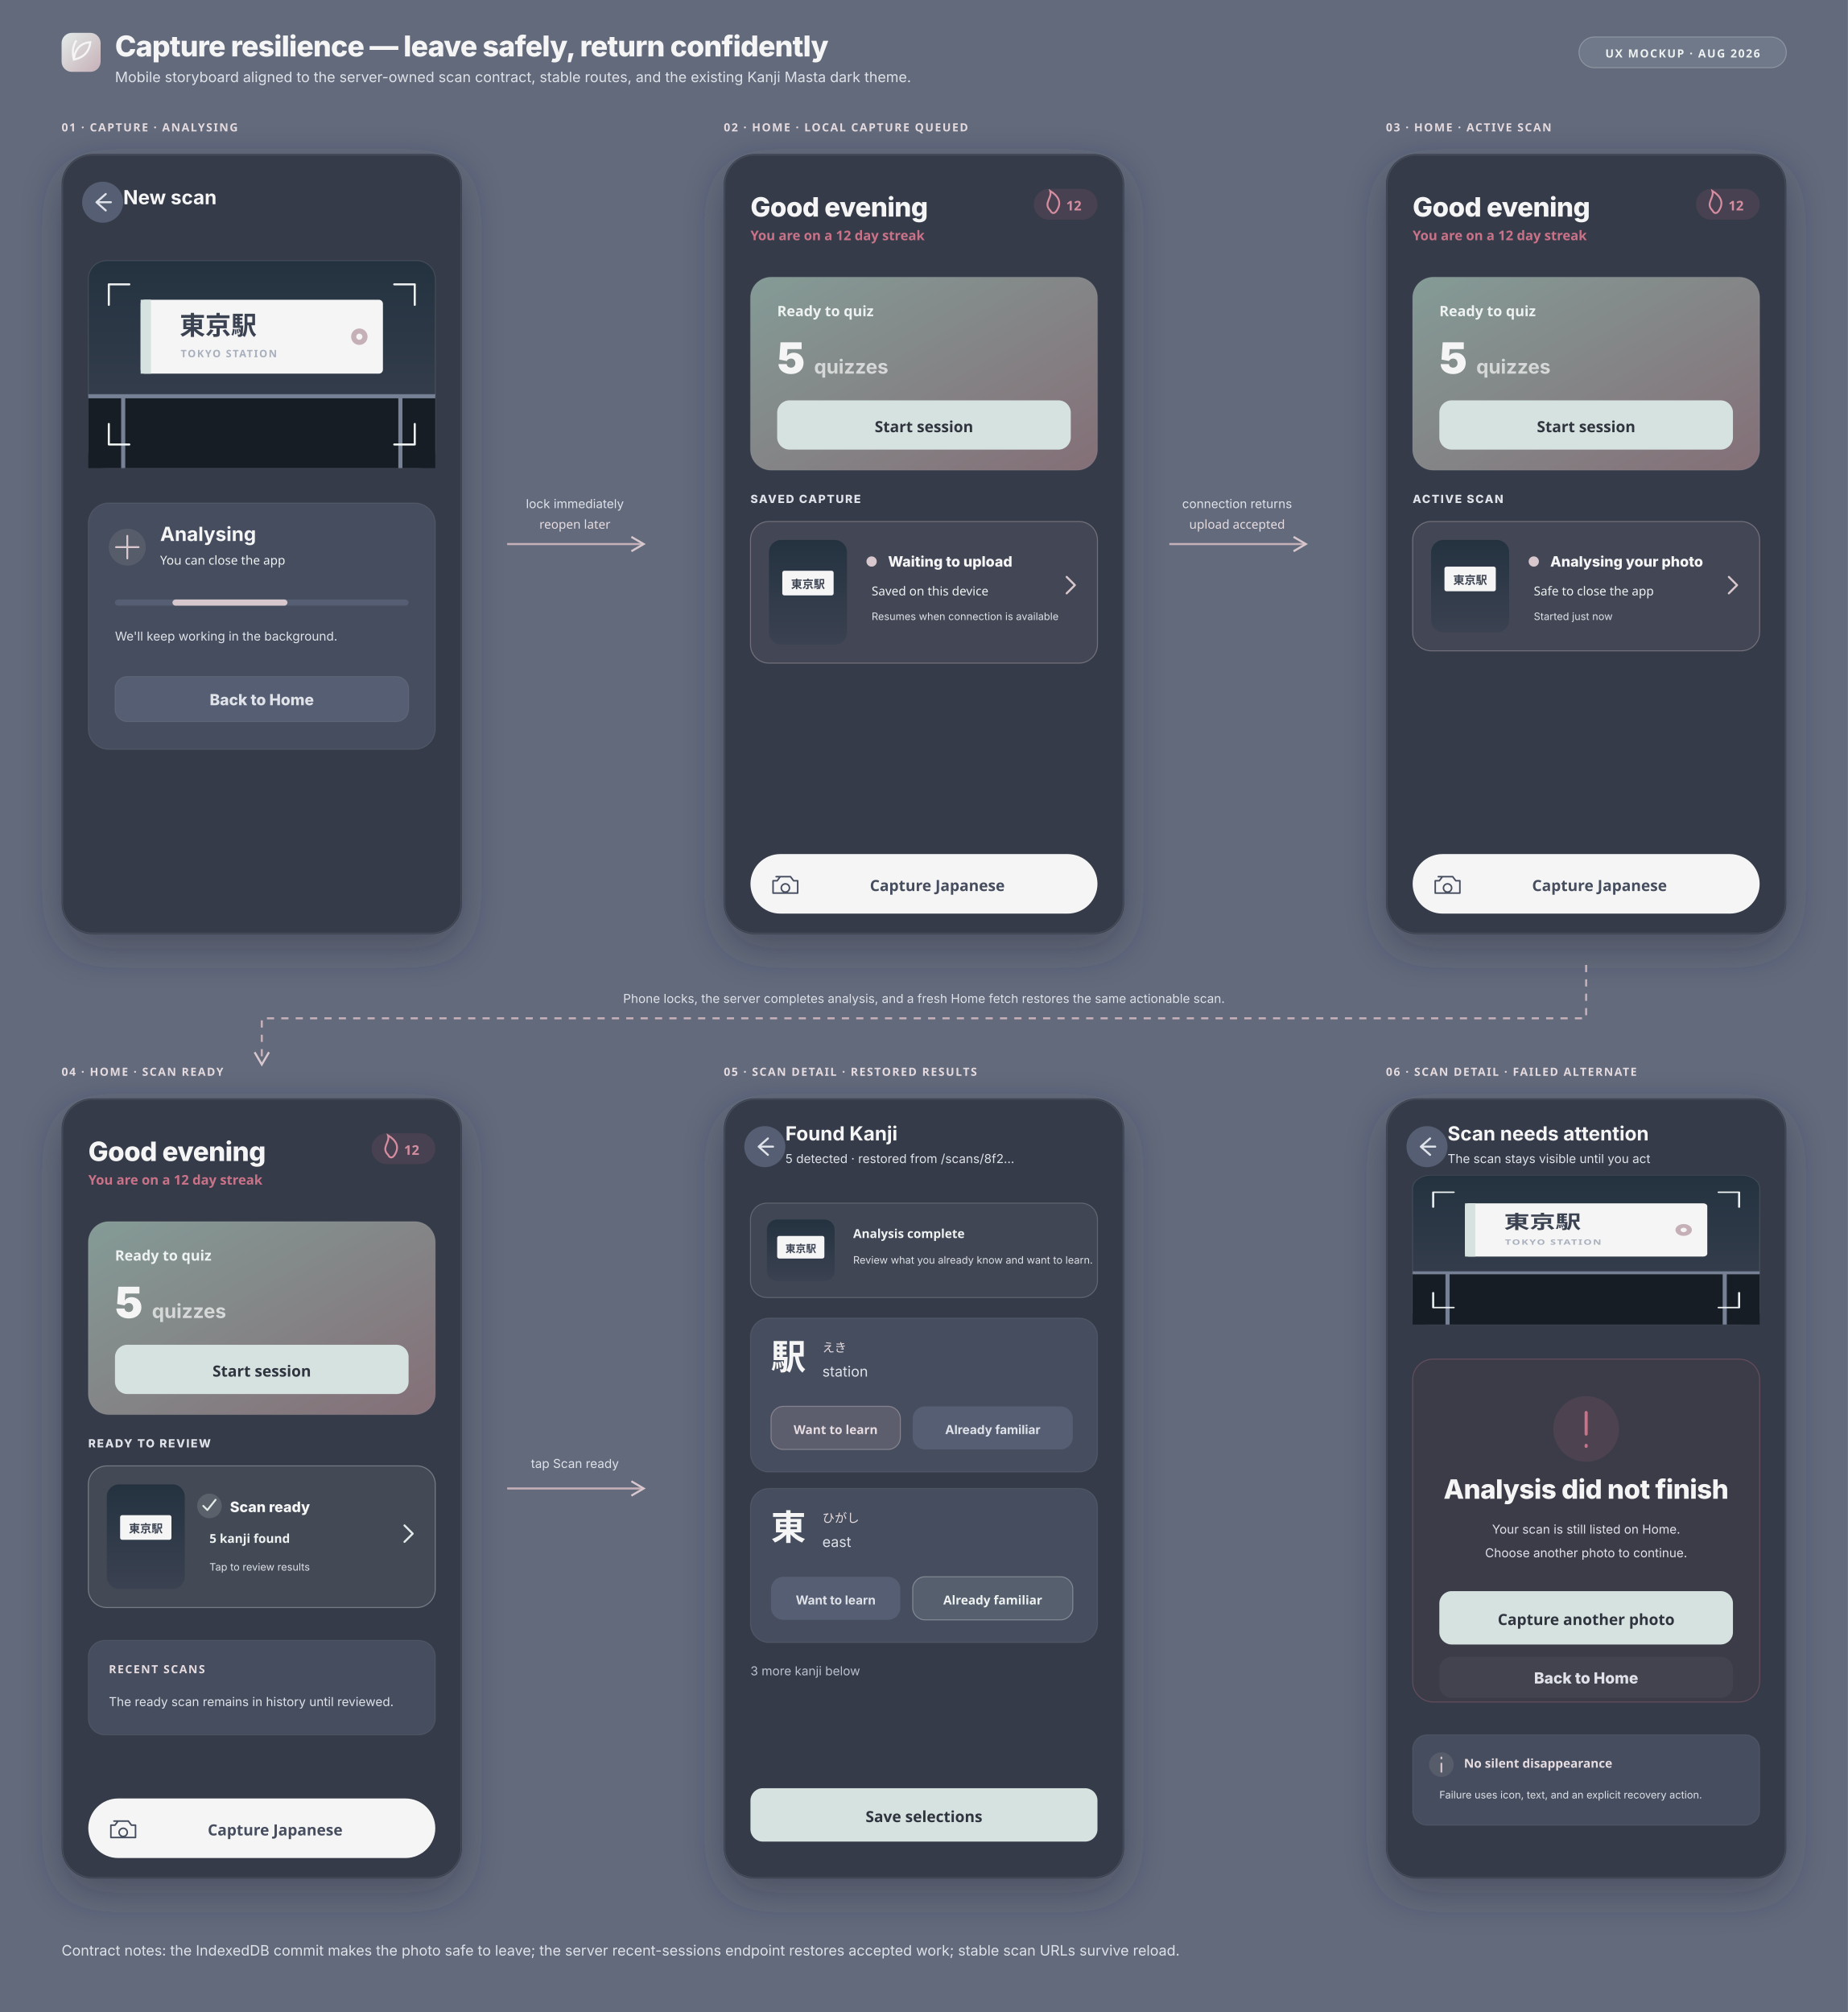
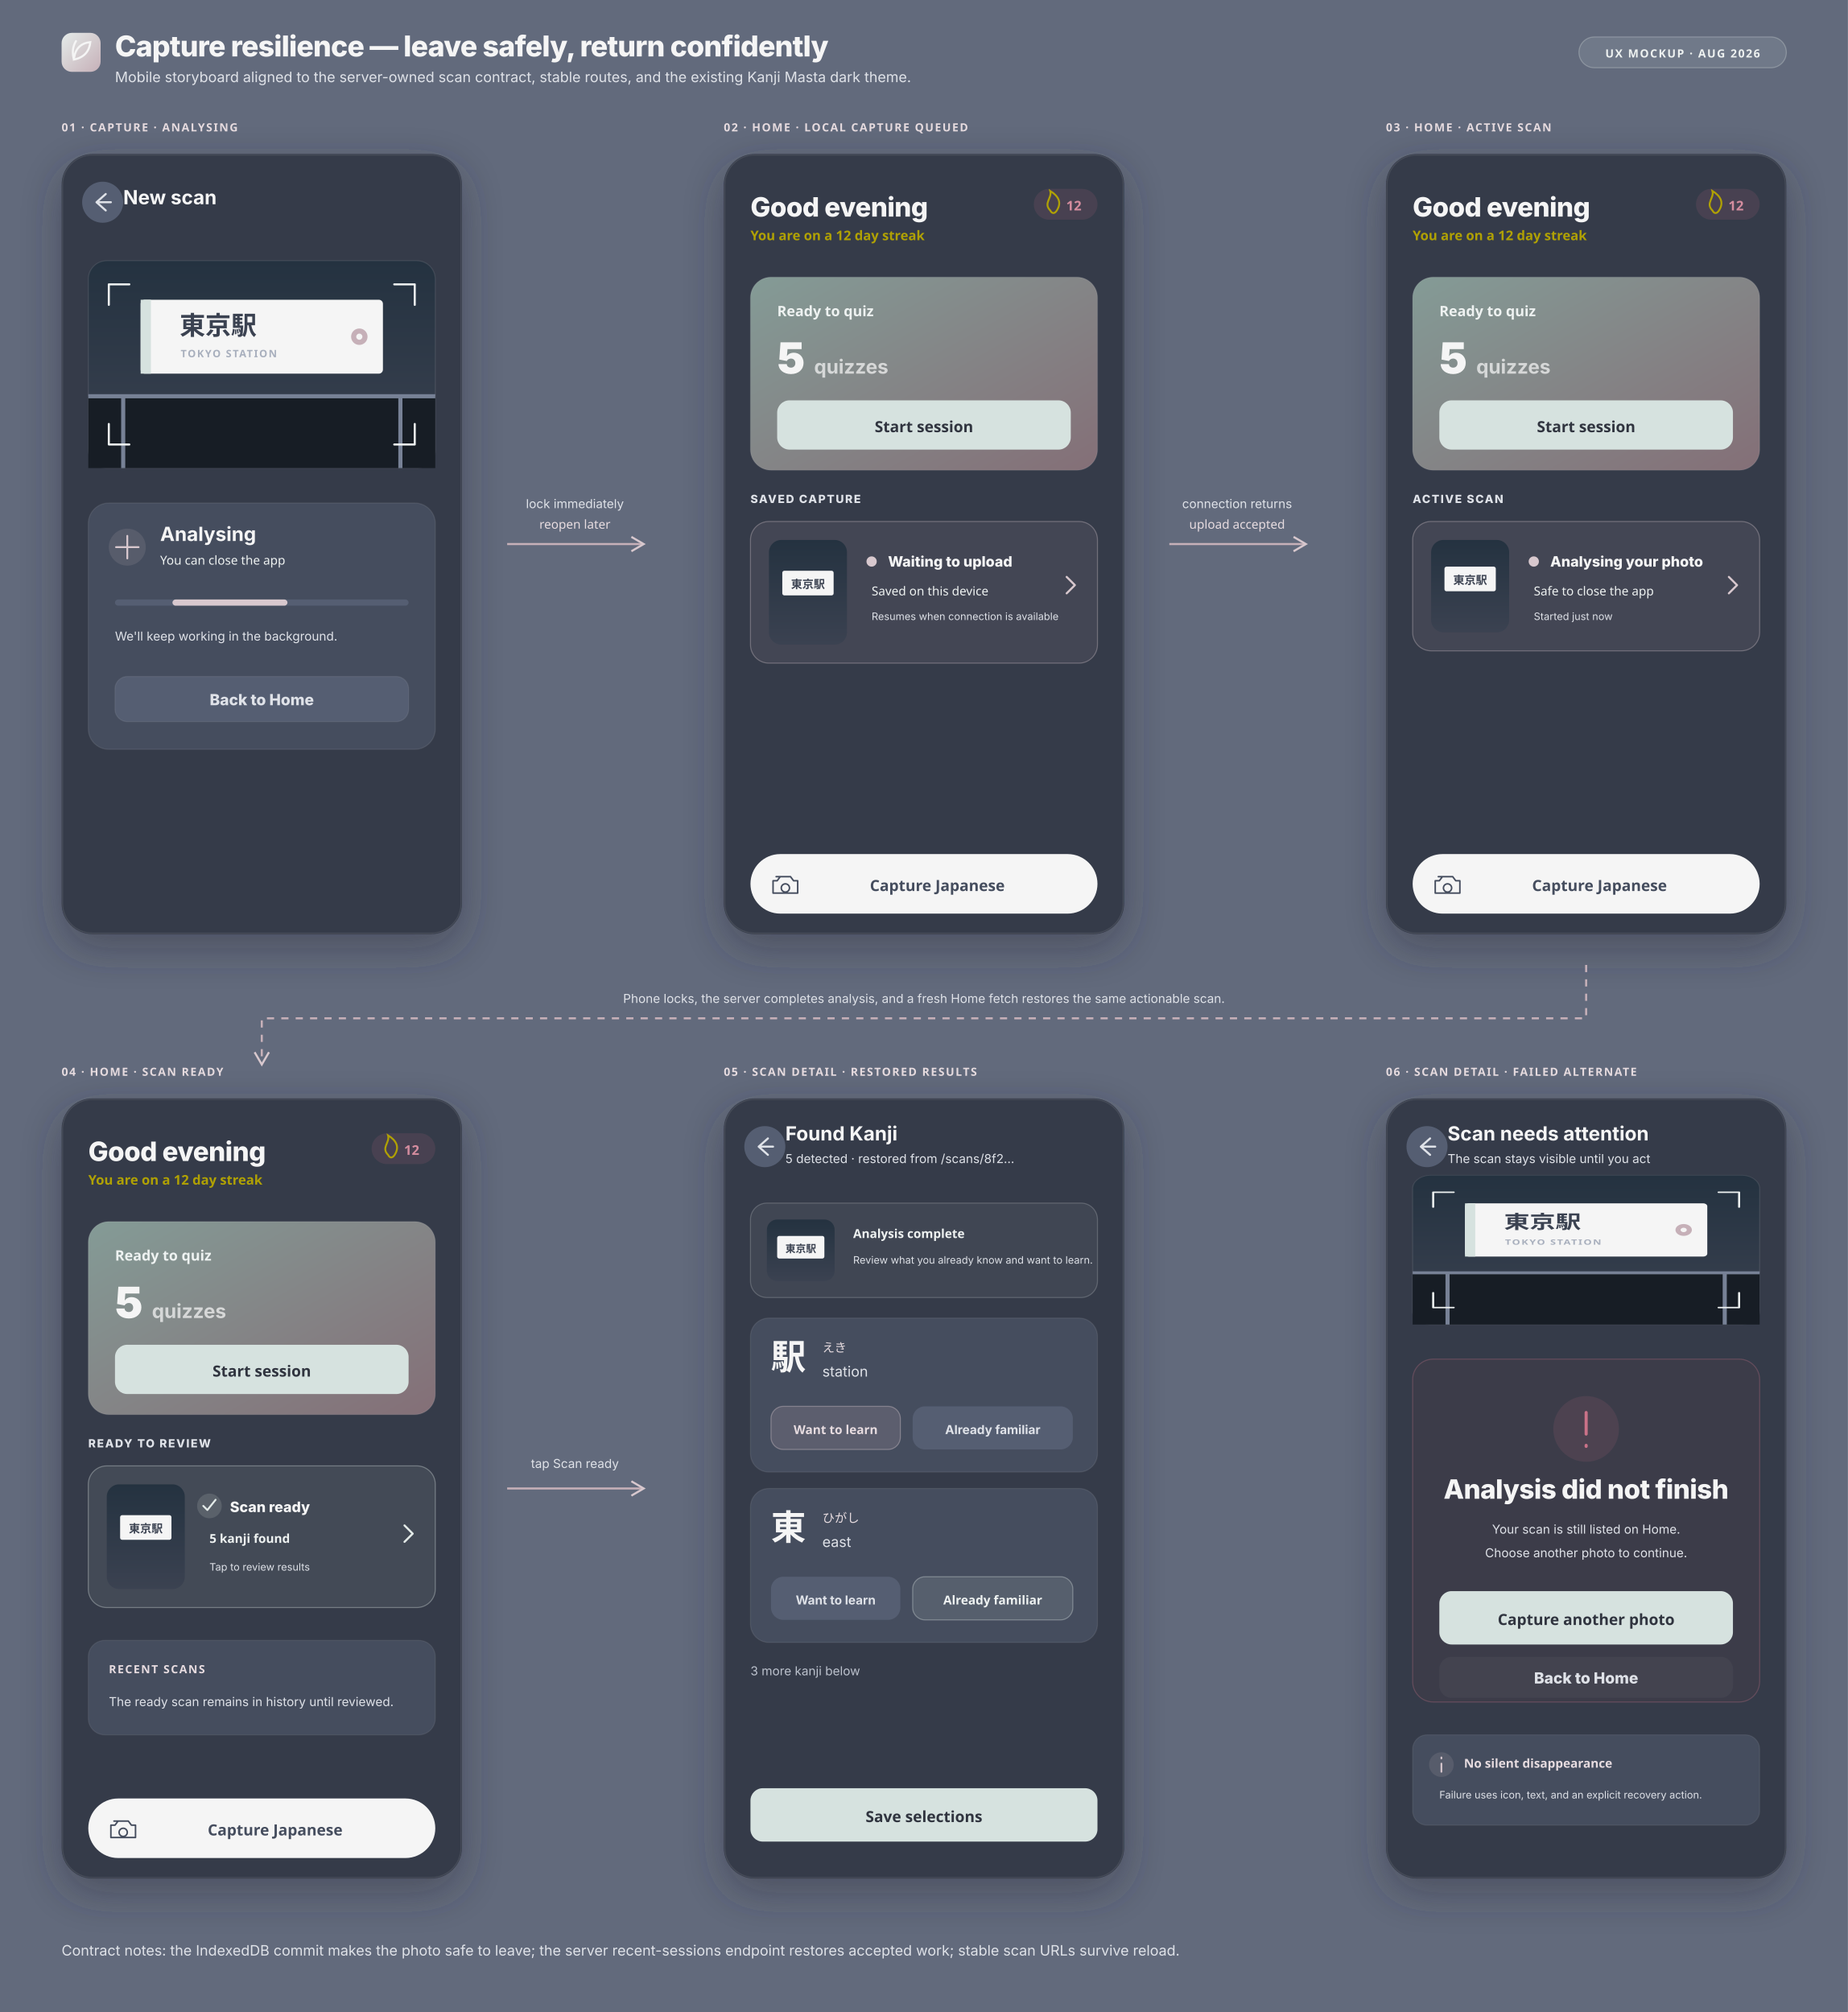
<svg xmlns="http://www.w3.org/2000/svg" width="1800" height="1960" viewBox="0 0 1800 1960" role="img" aria-labelledby="title desc">
  <defs>
    <linearGradient id="slot-gradient" x1="0" y1="0" x2="1" y2="1">
      <stop offset="0" stop-color="#849B96" />
      <stop offset="1" stop-color="#846F77" />
    </linearGradient>
    <linearGradient id="brand-gradient" x1="0" y1="0" x2="1" y2="1">
      <stop offset="0" stop-color="#E4EBE9" />
      <stop offset="1" stop-color="#C6B0B8" />
    </linearGradient>
    <linearGradient id="photo-gradient" x1="0" y1="0" x2="0" y2="1">
      <stop offset="0" stop-color="#243240" />
      <stop offset="1" stop-color="#3B4251" />
    </linearGradient>
    <filter id="shadow" x="-20%" y="-20%" width="140%" height="150%">
      <feDropShadow dx="0" dy="14" stdDeviation="20" flood-color="#2B303C" flood-opacity="0.42" />
    </filter>
    <style>
      .canvas{fill:#626A7C}.app{fill:#343A48}.card{fill:#454D5E}.raised{fill:#555E72}.line{stroke:rgba(245,245,245,.08);stroke-width:1}
      .text{fill:#F5F5F5;font-family:"Noto Sans JP",system-ui,-apple-system,"Segoe UI",sans-serif}.muted{fill:#DFE2E8;font-family:"Noto Sans JP",system-ui,-apple-system,"Segoe UI",sans-serif}.quiet{fill:#BCC2CD;font-family:"Noto Sans JP",system-ui,-apple-system,"Segoe UI",sans-serif}
      .primary{fill:#E4EBE9;font-family:"Noto Sans JP",system-ui,sans-serif}.primaryPale{fill:#EEF2F1;font-family:"Noto Sans JP",system-ui,sans-serif}.secondary{fill:#D8C8CE;font-family:"Noto Sans JP",system-ui,sans-serif}.secondaryPale{fill:#E7DCE0;font-family:"Noto Sans JP",system-ui,sans-serif}.warning{fill:#CA7288;font-family:"Noto Sans JP",system-ui,sans-serif}
      .darkText{fill:#30343F;font-family:"Noto Sans JP",system-ui,sans-serif}.title{font-size:28px;font-weight:800;letter-spacing:-.6px}.h1{font-size:26px;font-weight:800;letter-spacing:-.4px}.h2{font-size:19px;font-weight:750}.kanji{font-size:34px;font-weight:700}.body{font-size:14px}.small{font-size:12px}.tiny{font-size:10px}.label{font-size:11px;font-weight:800;letter-spacing:1.2px}.button{font-size:15px;font-weight:800}
    </style>
    <g id="phone-shell">
      <rect width="390" height="760" rx="30" class="app" filter="url(#shadow)" />
      <rect x="1" y="1" width="388" height="758" rx="29" fill="none" stroke="rgba(245,245,245,.09)" />
    </g>
    <g id="back-control">
      <circle cx="40" cy="47" r="20" class="raised" />
      <path d="m43 39-9 8 9 8M34 47h14" fill="none" stroke="#DFE2E8" stroke-width="2" stroke-linecap="round" stroke-linejoin="round" />
    </g>
    <g id="station-photo">
      <rect x="26" y="104" width="338" height="202" rx="18" fill="url(#photo-gradient)" stroke="rgba(245,245,245,.10)" />
      <rect x="26" y="236" width="338" height="70" rx="0" fill="#171d25" />
      <path d="M26 236h338M60 306v-70m270 70v-70" stroke="#778196" stroke-width="4" />
      <rect x="77" y="142" width="236" height="72" rx="4" fill="#F5F5F5" />
      <rect x="77" y="142" width="10" height="72" fill="#D6E2DF" />
      <text x="115" y="176" fill="#3B4251" font-family="Noto Sans JP,system-ui" font-size="25" font-weight="800">東京駅</text>
      <text x="116" y="198" fill="#A8AFBD" font-family="system-ui" font-size="10" font-weight="700" letter-spacing="1.2">TOKYO STATION</text>
      <circle cx="290" cy="178" r="8" fill="#C6B0B8" />
      <circle cx="290" cy="178" r="3" fill="#F5F5F5" />
      <path d="M46 127h20M46 127v20M344 127h-20M344 127v20M46 283h20M46 283v-20M344 283h-20M344 283v-20" fill="none" stroke="#EEF2F1" stroke-width="2" stroke-linecap="round" />
    </g>
    <g id="home-header">
      <text x="26" y="61" class="text h1">Good evening</text>
-       <text x="26" y="84" fill="#CA7288" font-family="system-ui" font-size="13" font-weight="700">You are on a 12 day streak</text>
+       <text x="26" y="84" fill="#B0A103" font-family="system-ui" font-size="13" font-weight="700">You are on a 12 day streak</text>
      <rect x="302" y="34" width="62" height="30" rx="15" fill="rgba(202,114,136,.13)" />
-       <path d="M318 55c-7-7 2-12 0-19 8 5 11 11 7 18-2 4-5 5-7 1Z" fill="none" stroke="#D58D9F" stroke-width="1.8" />
+       <path d="M318 55c-7-7 2-12 0-19 8 5 11 11 7 18-2 4-5 5-7 1Z" fill="none" stroke="#B0A103" stroke-width="1.8" />
      <text x="341" y="55" text-anchor="middle" fill="#D58D9F" font-family="system-ui" font-size="13" font-weight="800">12</text>
    </g>
    <g id="capture-button">
      <rect x="26" y="682" width="338" height="58" rx="29" fill="#F5F5F5" />
      <rect x="42" y="695" width="32" height="32" rx="16" fill="#F5F5F5" />
      <path d="M51 704h14l3 4h4v12H48v-12h4l3-4Zm9 7a4 4 0 1 0 0 8 4 4 0 0 0 0-8Z" fill="none" stroke="#454D5E" stroke-width="1.5" stroke-linejoin="round" />
      <text x="208" y="718" text-anchor="middle" fill="#454D5E" font-family="system-ui" font-size="15" font-weight="800">Capture Japanese</text>
    </g>
  </defs>
  <rect width="1800" height="1960" class="canvas" />
  <rect x="60" y="32" width="38" height="38" rx="10" fill="url(#brand-gradient)" />
  <path d="M72 58c10-2 15-8 16-17-9 1-15 6-16 17Zm0 0c-2-7-1-13 2-18" fill="none" stroke="#F5F5F5" stroke-width="2" stroke-linecap="round" />
  <text x="112" y="55" class="text title">Capture resilience — leave safely, return confidently</text>
  <text x="112" y="80" class="muted body">Mobile storyboard aligned to the server-owned scan contract, stable routes, and the existing Kanji Masta dark theme.</text>
  <rect x="1538" y="36" width="202" height="30" rx="15" fill="rgba(214,226,223,.13)" stroke="rgba(228,235,233,.28)" />
  <text x="1639" y="56" text-anchor="middle" class="primaryPale label">UX MOCKUP · AUG 2026</text>
  <text x="60" y="128" class="secondaryPale label">01 · CAPTURE · ANALYSING</text>
  <use href="#phone-shell" x="60" y="150" />
  <use href="#back-control" x="60" y="150" />
  <text x="120" y="199" class="text h2">New scan</text>
  <use href="#station-photo" x="60" y="150" />
  <rect x="86" y="490" width="338" height="240" rx="20" class="card" stroke="rgba(245,245,245,.09)" />
  <circle cx="124" cy="533" r="18" fill="rgba(216,200,206,.12)" />
  <path d="M124 522v22M113 533h22" stroke="#D8C8CE" stroke-width="1.8" stroke-linecap="round" />
  <text x="156" y="527" class="text h2">Analysing</text>
  <text x="156" y="550" class="primaryPale small">You can close the app</text>
  <rect x="112" y="584" width="286" height="6" rx="3" class="raised" />
  <rect x="168" y="584" width="112" height="6" rx="3" fill="#D8C8CE" />
  <text x="112" y="624" class="muted small">We'll keep working in the background.</text>
  <rect x="112" y="659" width="286" height="44" rx="12" class="raised" stroke="rgba(245,245,245,.08)" />
  <text x="255" y="687" text-anchor="middle" class="muted button">Back to Home</text>
  <path d="M494 530h132" fill="none" stroke="#C6B0B8" stroke-width="2" />
  <path d="m615 523 12 7-12 7" fill="none" stroke="#D8C8CE" stroke-width="2" />
  <text x="560" y="495" text-anchor="middle" class="muted small">lock immediately</text>
  <text x="560" y="515" text-anchor="middle" class="secondaryPale small">reopen later</text>
  <text x="705" y="128" class="secondaryPale label">02 · HOME · LOCAL CAPTURE QUEUED</text>
  <use href="#phone-shell" x="705" y="150" />
  <use href="#home-header" x="705" y="150" />
  <rect x="731" y="270" width="338" height="188" rx="20" fill="url(#slot-gradient)" stroke="rgba(245,245,245,.10)" />
  <text x="757" y="308" class="primaryPale body" font-weight="750">Ready to quiz</text>
  <text x="757" y="364" class="text" font-family="system-ui" font-size="42" font-weight="850">5</text>
  <text x="793" y="364" class="text h2" opacity=".72">quizzes</text>
  <rect x="757" y="390" width="286" height="48" rx="12" fill="#D6E2DF" />
  <text x="900" y="421" text-anchor="middle" class="darkText button">Start session</text>
  <text x="731" y="490" class="muted label">SAVED CAPTURE</text>
  <rect x="731" y="508" width="338" height="138" rx="18" fill="rgba(198,176,184,.10)" stroke="rgba(216,200,206,.34)" />
  <rect x="749" y="526" width="76" height="102" rx="12" fill="url(#photo-gradient)" />
  <rect x="762" y="556" width="50" height="24" rx="2" fill="#F5F5F5" />
  <text x="787" y="573" text-anchor="middle" fill="#3B4251" font-family="Noto Sans JP,system-ui" font-size="11" font-weight="800">東京駅</text>
  <circle cx="849" cy="547" r="5" fill="#D8C8CE" />
  <text x="865" y="552" class="text body" font-weight="800">Waiting to upload</text>
  <text x="849" y="580" class="primaryPale small">Saved on this device</text>
  <text x="849" y="604" class="muted tiny">Resumes when connection is available</text>
  <path d="m1039 562 8 8-8 8" fill="none" stroke="#D8C8CE" stroke-width="2" stroke-linecap="round" stroke-linejoin="round" />
  <use href="#capture-button" x="705" y="150" />
  <path d="M1139 530h132" fill="none" stroke="#C6B0B8" stroke-width="2" />
  <path d="m1260 523 12 7-12 7" fill="none" stroke="#D8C8CE" stroke-width="2" />
  <text x="1205" y="495" text-anchor="middle" class="muted small">connection returns</text>
  <text x="1205" y="515" text-anchor="middle" class="secondaryPale small">upload accepted</text>
  <text x="1350" y="128" class="secondaryPale label">03 · HOME · ACTIVE SCAN</text>
  <use href="#phone-shell" x="1350" y="150" />
  <use href="#home-header" x="1350" y="150" />
  <rect x="1376" y="270" width="338" height="188" rx="20" fill="url(#slot-gradient)" stroke="rgba(245,245,245,.10)" />
  <text x="1402" y="308" class="primaryPale body" font-weight="750">Ready to quiz</text>
  <text x="1402" y="364" class="text" font-family="system-ui" font-size="42" font-weight="850">5</text>
  <text x="1438" y="364" class="text h2" opacity=".72">quizzes</text>
  <rect x="1402" y="390" width="286" height="48" rx="12" fill="#D6E2DF" />
  <text x="1545" y="421" text-anchor="middle" class="darkText button">Start session</text>
  <text x="1376" y="490" class="muted label">ACTIVE SCAN</text>
  <rect x="1376" y="508" width="338" height="126" rx="18" fill="rgba(198,176,184,.10)" stroke="rgba(216,200,206,.34)" />
  <rect x="1394" y="526" width="76" height="90" rx="12" fill="url(#photo-gradient)" />
  <rect x="1407" y="552" width="50" height="24" rx="2" fill="#F5F5F5" />
  <text x="1432" y="569" text-anchor="middle" fill="#3B4251" font-family="Noto Sans JP,system-ui" font-size="11" font-weight="800">東京駅</text>
  <circle cx="1494" cy="547" r="5" fill="#D8C8CE" />
  <text x="1510" y="552" class="text body" font-weight="800">Analysing your photo</text>
  <text x="1494" y="580" class="primaryPale small">Safe to close the app</text>
  <text x="1494" y="604" class="muted tiny">Started just now</text>
  <path d="m1684 562 8 8-8 8" fill="none" stroke="#D8C8CE" stroke-width="2" stroke-linecap="round" stroke-linejoin="round" />
  <use href="#capture-button" x="1350" y="150" />
  <path d="M1545 940v52H255v45" fill="none" stroke="#C6B0B8" stroke-width="2" stroke-dasharray="7 7" />
  <path d="m248 1025 7 12 7-12" fill="none" stroke="#D8C8CE" stroke-width="2" />
  <text x="900" y="977" text-anchor="middle" class="muted small">Phone locks, the server completes analysis, and a fresh Home fetch restores the same actionable scan.</text>
  <text x="60" y="1048" class="secondaryPale label">04 · HOME · SCAN READY</text>
  <use href="#phone-shell" x="60" y="1070" />
  <use href="#home-header" x="60" y="1070" />
  <rect x="86" y="1190" width="338" height="188" rx="20" fill="url(#slot-gradient)" stroke="rgba(245,245,245,.10)" />
  <text x="112" y="1228" class="primaryPale body" font-weight="750">Ready to quiz</text>
  <text x="112" y="1284" class="text" font-family="system-ui" font-size="42" font-weight="850">5</text>
  <text x="148" y="1284" class="text h2" opacity=".72">quizzes</text>
  <rect x="112" y="1310" width="286" height="48" rx="12" fill="#D6E2DF" />
  <text x="255" y="1341" text-anchor="middle" class="darkText button">Start session</text>
  <text x="86" y="1410" class="muted label">READY TO REVIEW</text>
  <rect x="86" y="1428" width="338" height="138" rx="18" fill="rgba(214,226,223,.09)" stroke="rgba(228,235,233,.34)" />
  <rect x="104" y="1446" width="76" height="102" rx="12" fill="url(#photo-gradient)" />
  <rect x="117" y="1476" width="50" height="24" rx="2" fill="#F5F5F5" />
  <text x="142" y="1493" text-anchor="middle" fill="#3B4251" font-family="Noto Sans JP,system-ui" font-size="11" font-weight="800">東京駅</text>
  <circle cx="204" cy="1467" r="12" fill="rgba(228,235,233,.14)" />
  <path d="m198 1467 4 4 8-10" fill="none" stroke="#E4EBE9" stroke-width="1.8" stroke-linecap="round" stroke-linejoin="round" />
  <text x="224" y="1473" class="text body" font-weight="800">Scan ready</text>
  <text x="204" y="1503" class="primaryPale small" font-weight="750">5 kanji found</text>
  <text x="204" y="1530" class="muted tiny">Tap to review results</text>
  <path d="m394 1486 8 8-8 8" fill="none" stroke="#E4EBE9" stroke-width="2" stroke-linecap="round" stroke-linejoin="round" />
  <rect x="86" y="1598" width="338" height="92" rx="16" class="card" stroke="rgba(245,245,245,.08)" />
  <text x="106" y="1630" class="secondaryPale label">RECENT SCANS</text>
  <text x="106" y="1662" class="muted small">The ready scan remains in history until reviewed.</text>
  <use href="#capture-button" x="60" y="1070" />
  <path d="M494 1450h132" fill="none" stroke="#C6B0B8" stroke-width="2" />
  <path d="m615 1443 12 7-12 7" fill="none" stroke="#D8C8CE" stroke-width="2" />
  <text x="560" y="1430" text-anchor="middle" class="muted small">tap Scan ready</text>
  <text x="705" y="1048" class="secondaryPale label">05 · SCAN DETAIL · RESTORED RESULTS</text>
  <use href="#phone-shell" x="705" y="1070" />
  <use href="#back-control" x="705" y="1070" />
  <text x="765" y="1111" class="text h2">Found Kanji</text>
  <text x="765" y="1133" class="muted small">5 detected · restored from /scans/8f2…</text>
  <rect x="731" y="1172" width="338" height="92" rx="16" fill="rgba(214,226,223,.07)" stroke="rgba(228,235,233,.22)" />
  <rect x="747" y="1188" width="66" height="60" rx="10" fill="url(#photo-gradient)" />
  <rect x="757" y="1204" width="46" height="22" rx="2" fill="#F5F5F5" />
  <text x="780" y="1220" text-anchor="middle" fill="#3B4251" font-family="Noto Sans JP,system-ui" font-size="10" font-weight="800">東京駅</text>
  <text x="831" y="1206" class="primaryPale small" font-weight="750">Analysis complete</text>
  <text x="831" y="1231" class="muted tiny">Review what you already know and want to learn.</text>
  <rect x="731" y="1284" width="338" height="150" rx="18" class="card" stroke="rgba(245,245,245,.09)" />
  <text x="751" y="1334" class="text kanji">駅</text>
  <text x="801" y="1317" class="secondaryPale small">えき</text>
  <text x="801" y="1341" class="muted body">station</text>
  <rect x="751" y="1370" width="126" height="42" rx="12" fill="rgba(198,176,184,.18)" stroke="rgba(216,200,206,.38)" />
  <text x="814" y="1397" text-anchor="middle" class="secondaryPale small" font-weight="800">Want to learn</text>
  <rect x="889" y="1370" width="156" height="42" rx="12" class="raised" />
  <text x="967" y="1397" text-anchor="middle" class="muted small" font-weight="700">Already familiar</text>
  <rect x="731" y="1450" width="338" height="150" rx="18" class="card" stroke="rgba(245,245,245,.09)" />
  <text x="751" y="1500" class="text kanji">東</text>
  <text x="801" y="1483" class="secondaryPale small">ひがし</text>
  <text x="801" y="1507" class="muted body">east</text>
  <rect x="751" y="1536" width="126" height="42" rx="12" class="raised" />
  <text x="814" y="1563" text-anchor="middle" class="muted small" font-weight="700">Want to learn</text>
  <rect x="889" y="1536" width="156" height="42" rx="12" fill="rgba(214,226,223,.12)" stroke="rgba(228,235,233,.34)" />
  <text x="967" y="1563" text-anchor="middle" class="primaryPale small" font-weight="800">Already familiar</text>
  <text x="731" y="1632" class="quiet small">3 more kanji below</text>
  <rect x="731" y="1742" width="338" height="52" rx="12" fill="#D6E2DF" />
  <text x="900" y="1775" text-anchor="middle" class="darkText button">Save selections</text>
  <text x="1350" y="1048" class="secondaryPale label">06 · SCAN DETAIL · FAILED ALTERNATE</text>
  <use href="#phone-shell" x="1350" y="1070" />
  <use href="#back-control" x="1350" y="1070" />
  <text x="1410" y="1111" class="text h2">Scan needs attention</text>
  <text x="1410" y="1133" class="muted small">The scan stays visible until you act</text>
  <g transform="translate(1350 1070) scale(1 .72)">
    <use href="#station-photo" />
  </g>
  <rect x="1376" y="1324" width="338" height="334" rx="20" fill="rgba(116,68,81,.12)" stroke="rgba(202,114,136,.30)" />
  <circle cx="1545" cy="1392" r="32" fill="rgba(202,114,136,.12)" />
  <path d="M1545 1376v21m0 11v1" stroke="#CA7288" stroke-width="3" stroke-linecap="round" />
  <text x="1545" y="1460" text-anchor="middle" class="text h1">Analysis did not finish</text>
  <text x="1545" y="1494" text-anchor="middle" class="muted small">Your scan is still listed on Home.</text>
  <text x="1545" y="1517" text-anchor="middle" class="muted small">Choose another photo to continue.</text>
  <rect x="1402" y="1550" width="286" height="52" rx="12" fill="#D6E2DF" />
  <text x="1545" y="1583" text-anchor="middle" class="darkText button">Capture another photo</text>
  <rect x="1402" y="1614" width="286" height="40" rx="12" fill="rgba(245,245,245,.04)" />
  <text x="1545" y="1640" text-anchor="middle" class="muted button">Back to Home</text>
  <rect x="1376" y="1690" width="338" height="88" rx="14" class="card" stroke="rgba(245,245,245,.08)" />
  <circle cx="1404" cy="1719" r="12" fill="rgba(216,200,206,.12)" />
  <path d="M1404 1712v1m0 5v8" stroke="#D8C8CE" stroke-width="1.7" stroke-linecap="round" />
  <text x="1426" y="1722" class="secondaryPale small" font-weight="750">No silent disappearance</text>
  <text x="1402" y="1752" class="muted tiny">Failure uses icon, text, and an explicit recovery action.</text>
  <text x="60" y="1905" class="muted body">Contract notes: the IndexedDB commit makes the photo safe to leave; the server recent-sessions endpoint restores accepted work; stable scan URLs survive reload.</text>
</svg>
